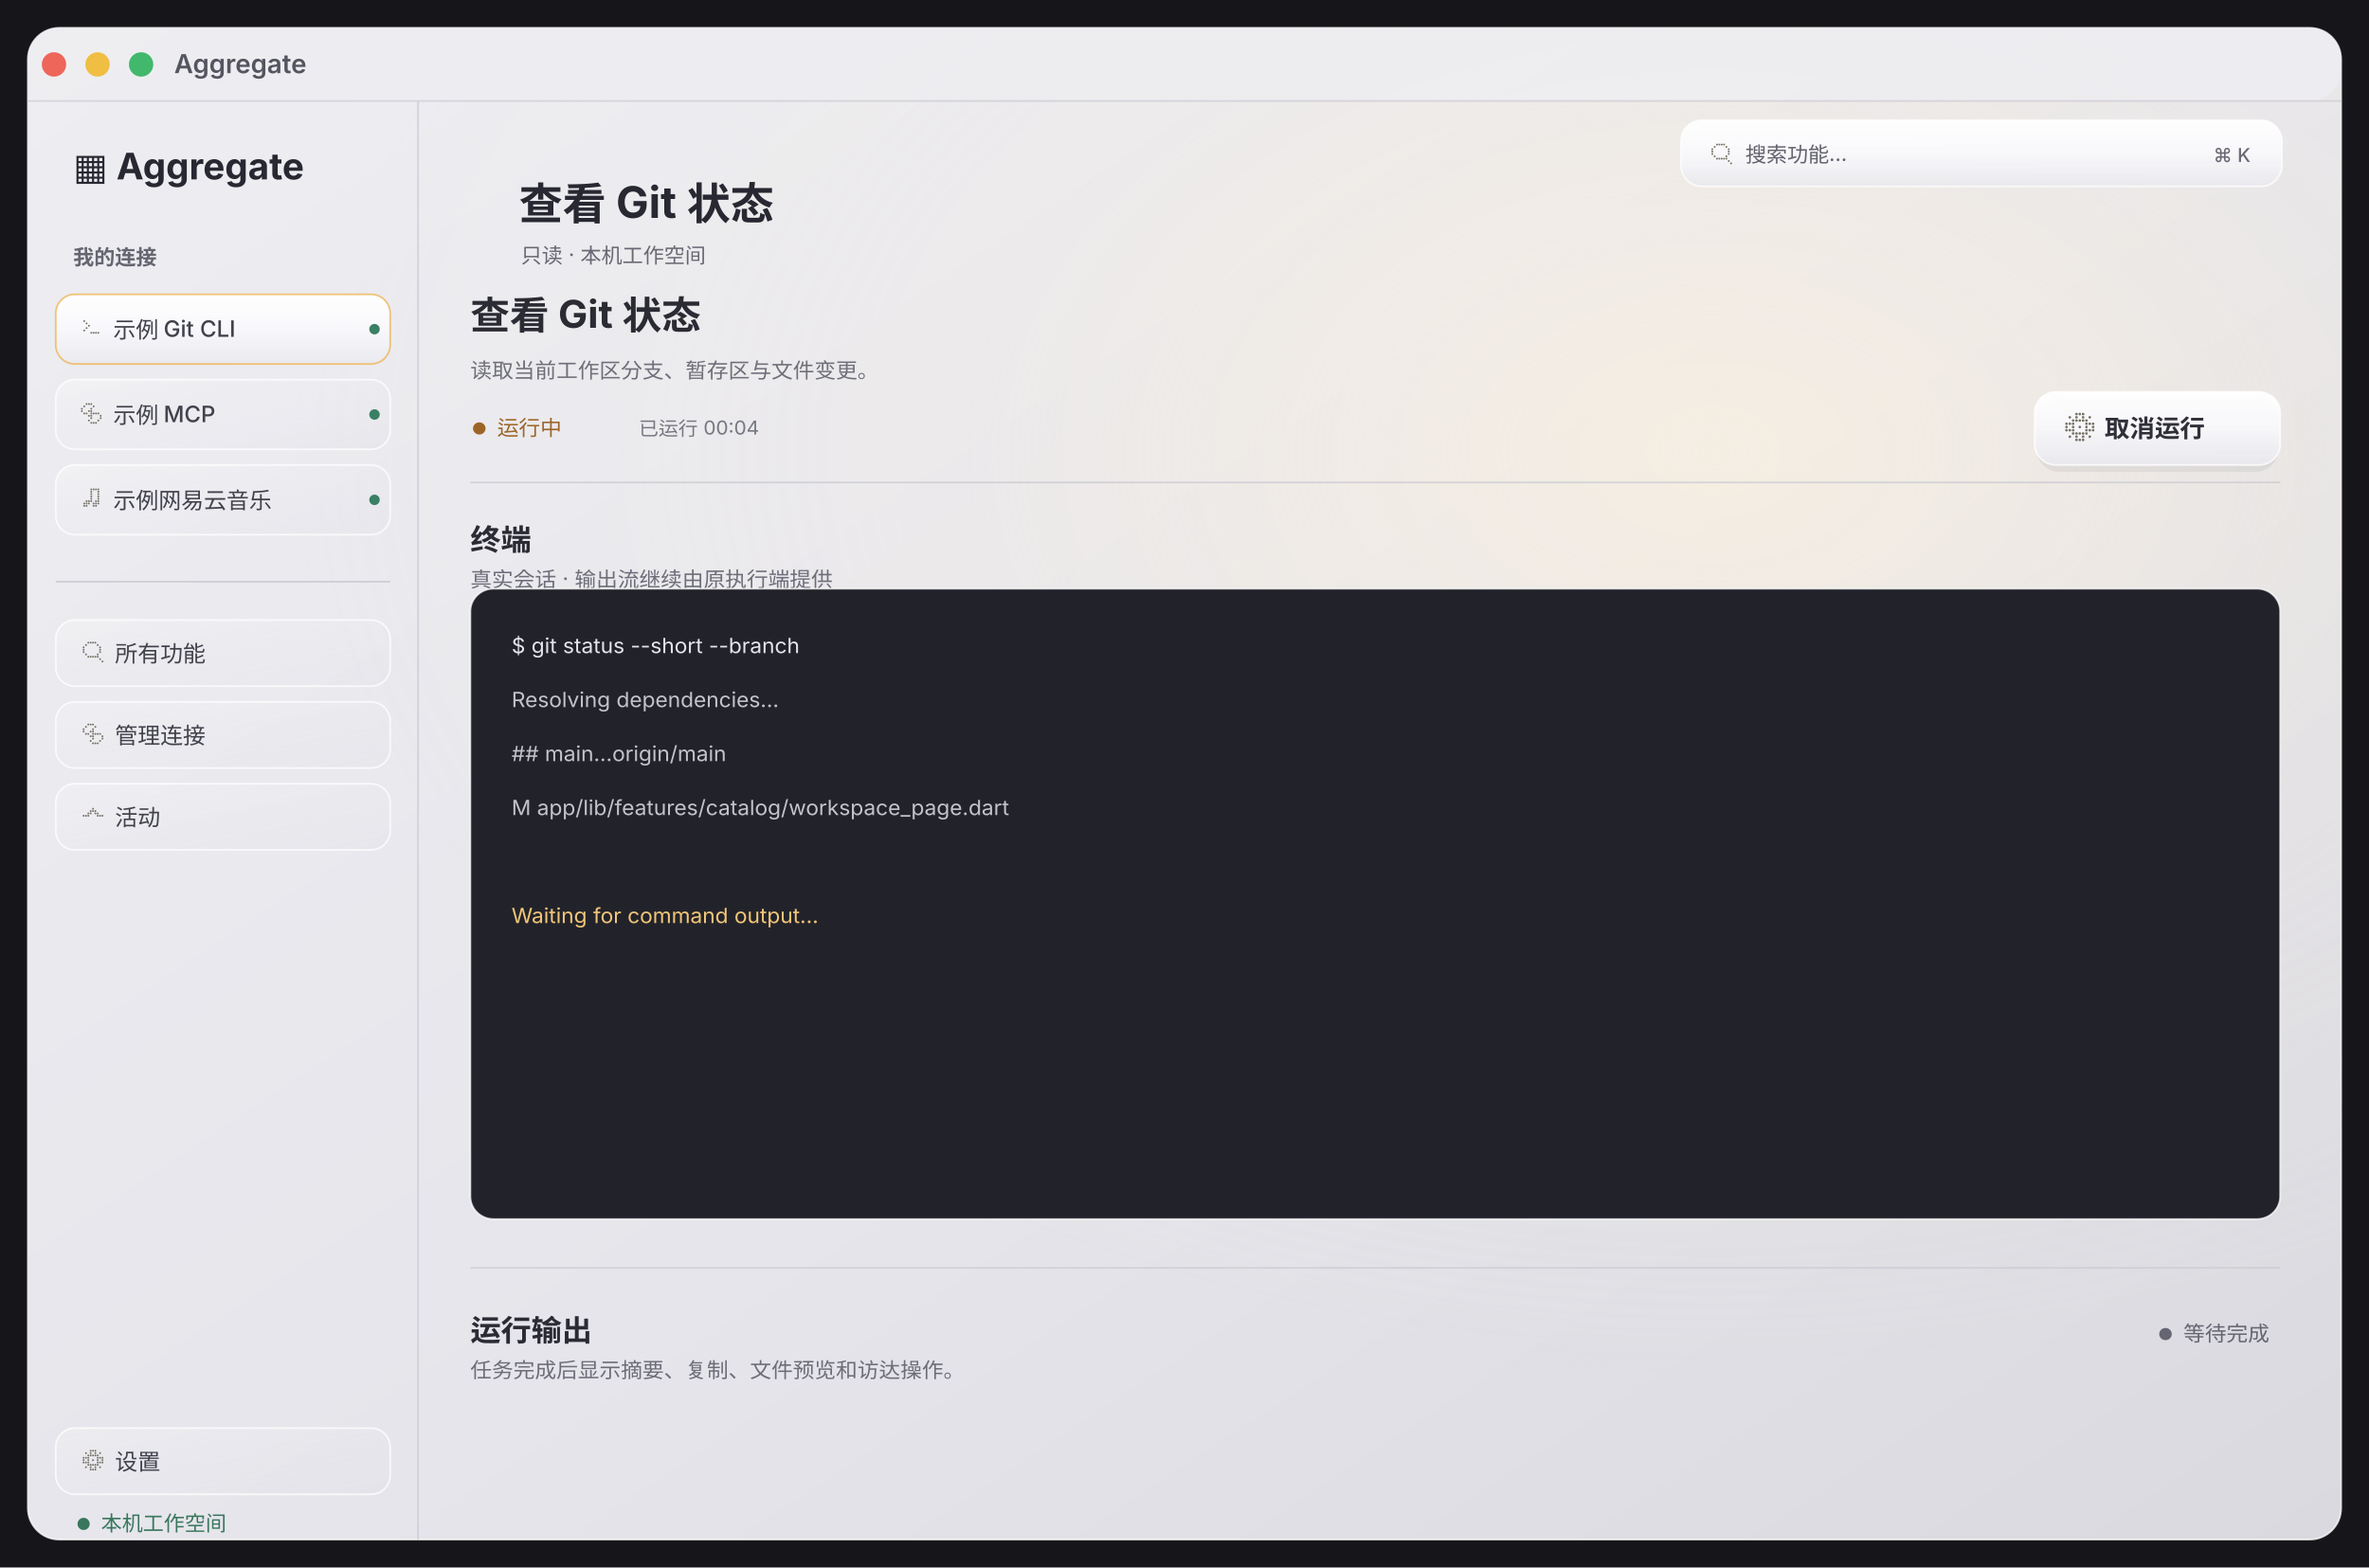
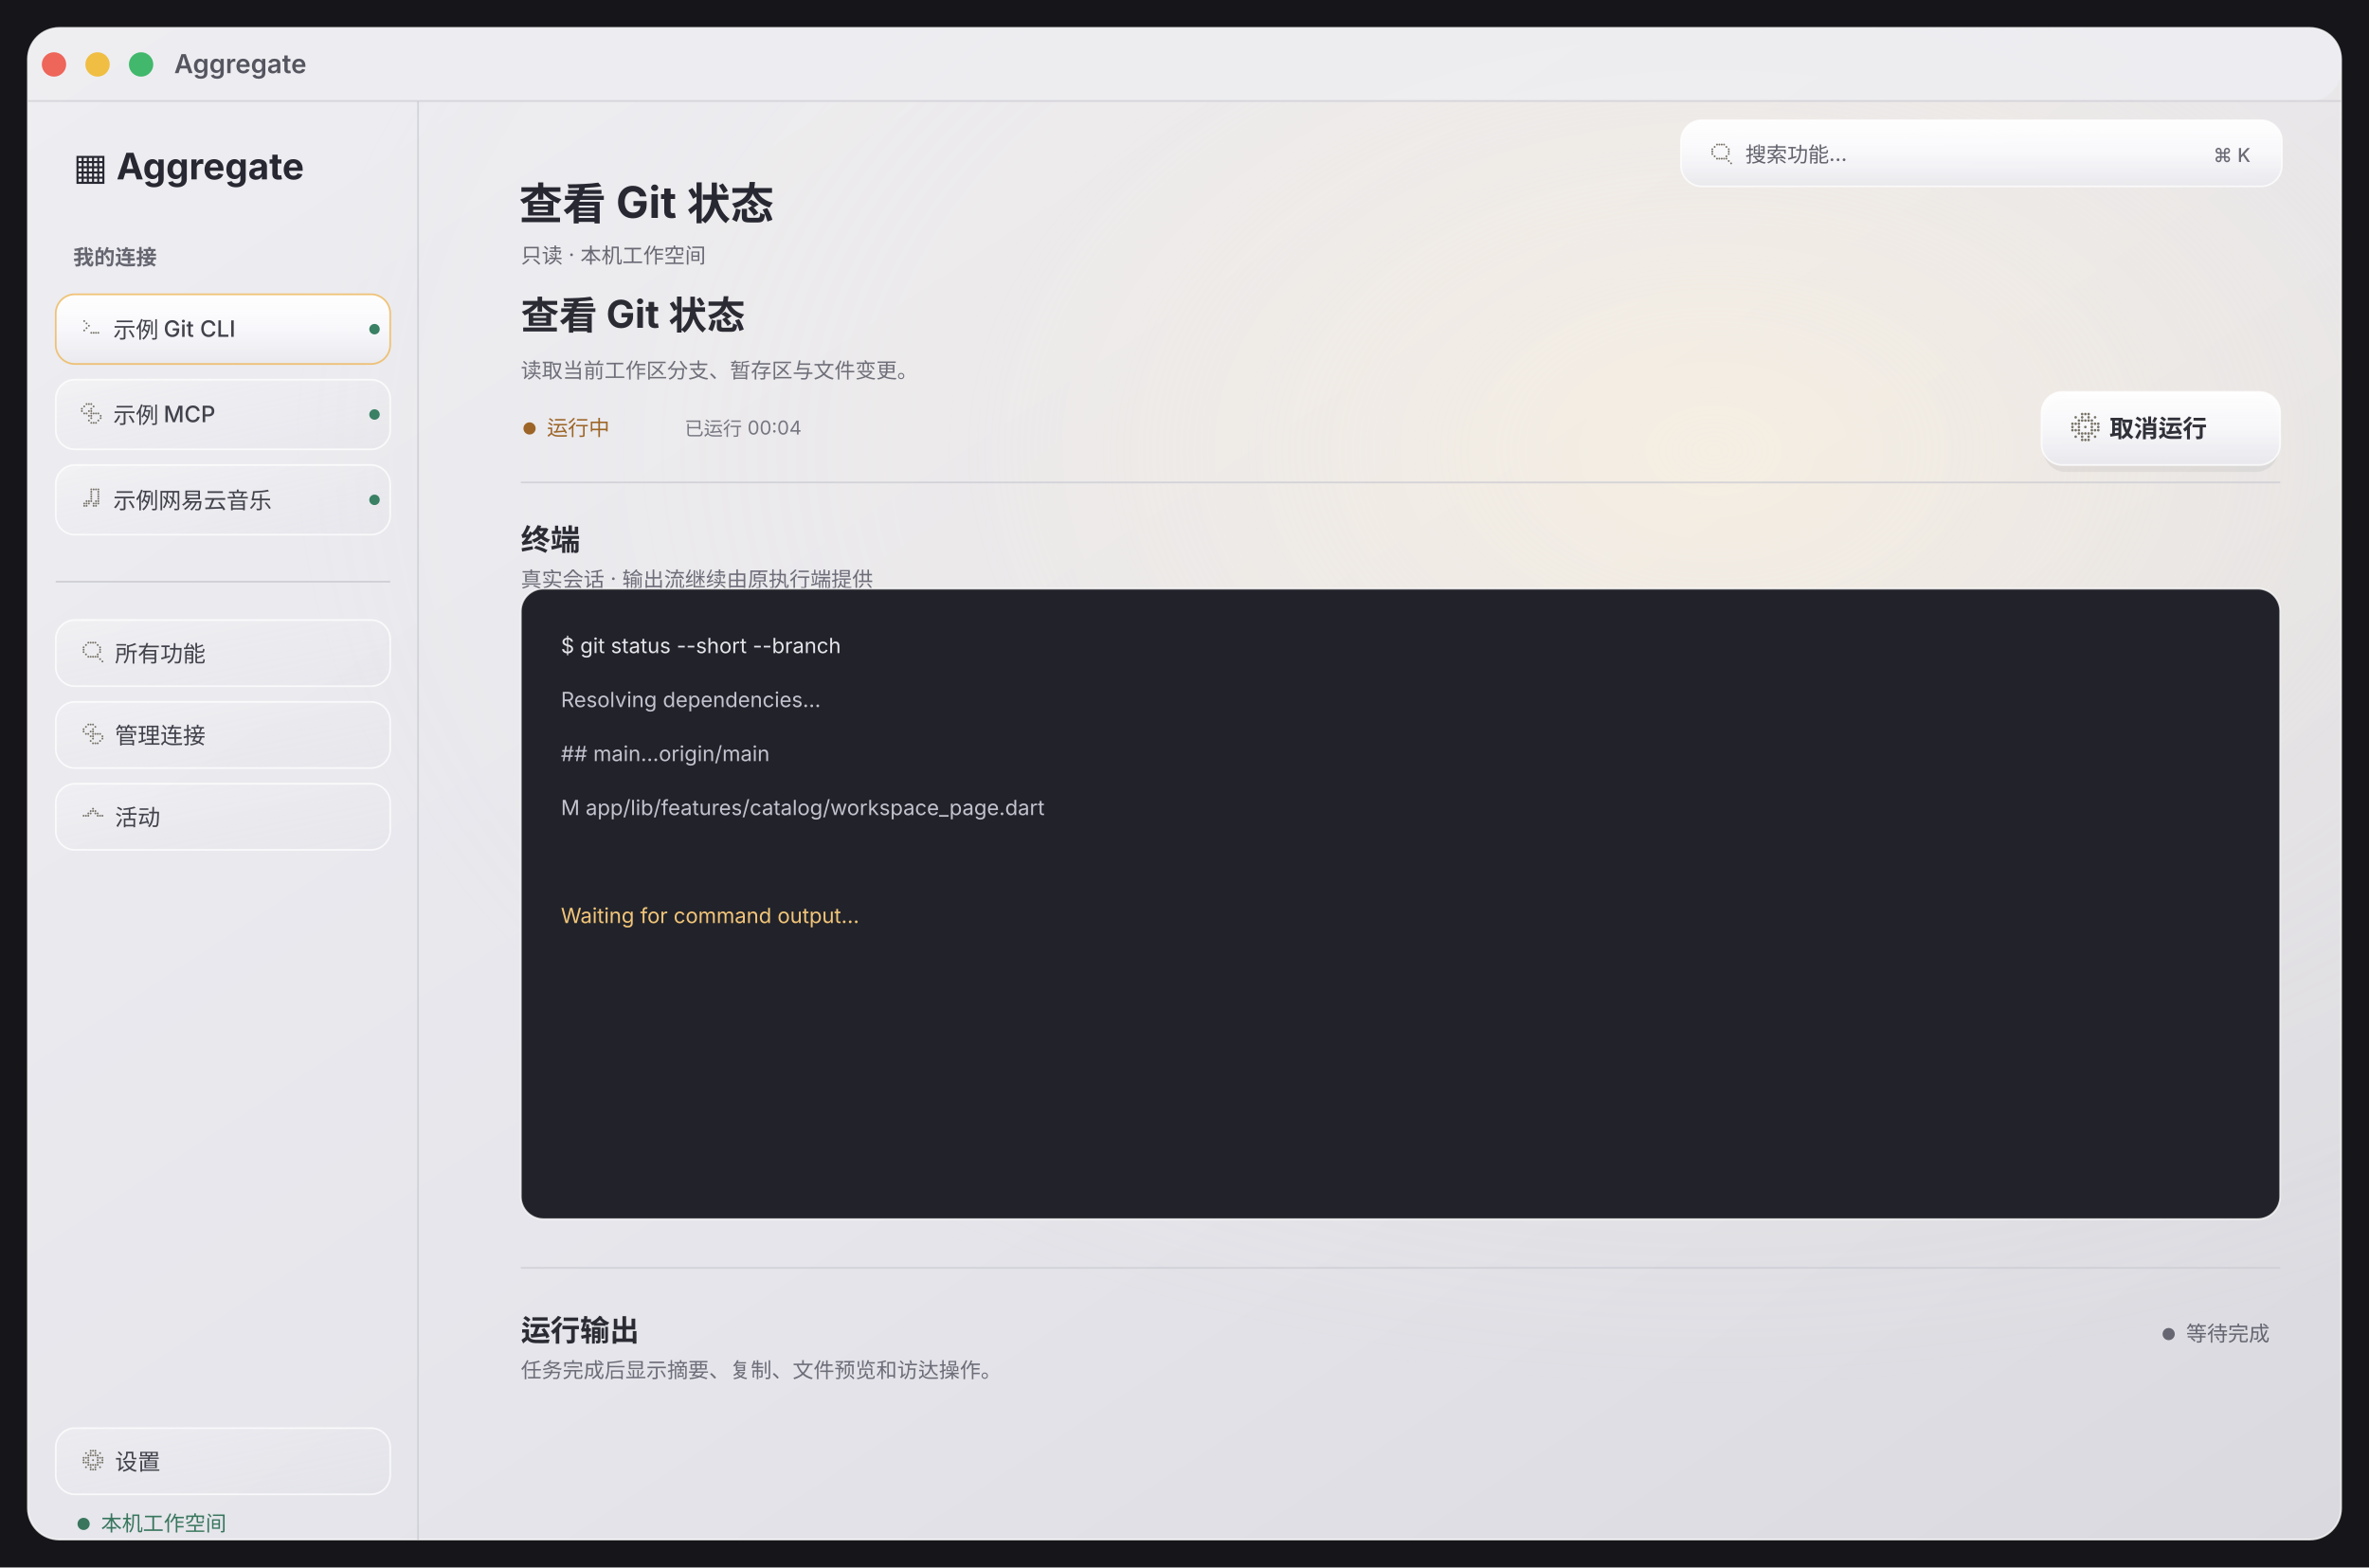
<svg xmlns="http://www.w3.org/2000/svg" width="1360" height="900" viewBox="0 0 1360 900">
  <defs>
    <linearGradient id="scene" x1="0" y1="0" x2="1" y2="1">
      <stop offset="0" stop-color="#eeeeF2" />
      <stop offset=".56" stop-color="#e5e5eb" />
      <stop offset="1" stop-color="#d9d9df" />
    </linearGradient>
    <radialGradient id="sceneWarm" cx=".73" cy=".28" r=".62">
      <stop offset="0" stop-color="#fff4dc" stop-opacity=".58" />
      <stop offset=".52" stop-color="#fff0d8" stop-opacity=".14" />
      <stop offset="1" stop-color="#fff0d8" stop-opacity="0" />
    </radialGradient>
    <linearGradient id="glass" x1="0" y1="0" x2="0" y2="1">
      <stop offset="0" stop-color="#ffffff" stop-opacity=".96" />
      <stop offset=".48" stop-color="#fafafd" stop-opacity=".90" />
      <stop offset="1" stop-color="#e9e9ee" stop-opacity=".94" />
    </linearGradient>
    <linearGradient id="quiet" x1="0" y1="0" x2="1" y2="1">
      <stop offset="0" stop-color="#ffffff" stop-opacity=".40" />
      <stop offset="1" stop-color="#dcdce4" stop-opacity=".28" />
    </linearGradient>
    <radialGradient id="warmGlow" cx=".83" cy=".12" r=".9">
      <stop offset="0" stop-color="#ffe8a5" stop-opacity=".95" />
      <stop offset=".47" stop-color="#ffbd50" stop-opacity=".45" />
      <stop offset="1" stop-color="#ffc65c" stop-opacity="0" />
    </radialGradient>
    <linearGradient id="inset" x1="0" y1="0" x2="0" y2="1">
      <stop offset="0" stop-color="#d1d1da" stop-opacity=".76" />
      <stop offset="1" stop-color="#e2e2e8" stop-opacity=".55" />
    </linearGradient>
    <linearGradient id="album" x1="0" y1="0" x2="1" y2="1">
      <stop offset="0" stop-color="#edc584" />
      <stop offset=".55" stop-color="#d48761" />
      <stop offset="1" stop-color="#806d87" />
    </linearGradient>
    <clipPath id="switchRefClip">
      <rect x="710" y="376" width="380" height="190" rx="14" />
    </clipPath>
  </defs>
  <rect width="1360" height="900" fill="#16161a" />
  <rect x="16" y="16" width="1328" height="868" rx="18" fill="url(#scene)" stroke="#ffffff" stroke-opacity=".75" />
  <rect x="16" y="16" width="1328" height="868" rx="18" fill="url(#sceneWarm)" />
  <rect x="16" y="16" width="1328" height="42" rx="18" fill="#ededf1" fill-opacity=".80" />
  <path d="M16 58H1344" stroke="#cdccd3" stroke-opacity=".72" />
  <circle cx="31" cy="37" r="7" fill="#ee655a" />
  <circle cx="56" cy="37" r="7" fill="#efbe42" />
  <circle cx="81" cy="37" r="7" fill="#41b86b" />
  <text x="100" y="42" text-anchor="start" font-family="-apple-system,BlinkMacSystemFont,PingFang SC,sans-serif" font-size="15" font-weight="620" fill="#555560">Aggregate</text>
  <path d="M240 58V884" stroke="#c9c9d2" stroke-opacity=".72" />
  <text x="42" y="103" text-anchor="start" font-family="-apple-system,BlinkMacSystemFont,PingFang SC,sans-serif" font-size="21" font-weight="680" fill="#282832">▦  Aggregate</text>
  <text x="42" y="152" text-anchor="start" font-family="-apple-system,BlinkMacSystemFont,PingFang SC,sans-serif" font-size="12" font-weight="580" fill="#666671">我的连接</text>
  <rect x="32" y="169" width="192" height="40" rx="11" fill="url(#glass)" fill-opacity="1" stroke="#efb24f" stroke-opacity=".75" stroke-width="1" />
  <circle cx="48.35" cy="184.35" r="0.54" fill="#6f695d" fill-opacity=".94" />
  <circle cx="49.70" cy="185.70" r="0.54" fill="#6f695d" fill-opacity=".94" />
  <circle cx="51.05" cy="187.05" r="0.54" fill="#6f695d" fill-opacity=".94" />
  <circle cx="49.70" cy="188.40" r="0.54" fill="#6f695d" fill-opacity=".94" />
  <circle cx="48.35" cy="189.75" r="0.54" fill="#6f695d" fill-opacity=".94" />
  <circle cx="52.40" cy="191.10" r="0.54" fill="#6f695d" fill-opacity=".94" />
  <circle cx="53.75" cy="191.10" r="0.54" fill="#6f695d" fill-opacity=".94" />
  <circle cx="55.10" cy="191.10" r="0.54" fill="#6f695d" fill-opacity=".94" />
  <circle cx="56.45" cy="191.10" r="0.54" fill="#6f695d" fill-opacity=".94" />
  <text x="65" y="194" text-anchor="start" font-family="-apple-system,BlinkMacSystemFont,PingFang SC,sans-serif" font-size="13" font-weight="520" fill="#42424c">示例 Git CLI</text>
  <circle cx="215" cy="189" r="3" fill="#3a8064" />
  <rect x="32" y="218" width="192" height="40" rx="11" fill="url(#quiet)" fill-opacity="0.75" stroke="#ffffff" stroke-opacity=".75" stroke-width="1" />
  <circle cx="49.70" cy="232.00" r="0.54" fill="#6f695d" fill-opacity=".94" />
  <circle cx="51.05" cy="232.00" r="0.54" fill="#6f695d" fill-opacity=".94" />
  <circle cx="52.40" cy="232.00" r="0.54" fill="#6f695d" fill-opacity=".94" />
  <circle cx="48.35" cy="233.35" r="0.54" fill="#6f695d" fill-opacity=".94" />
  <circle cx="53.75" cy="233.35" r="0.54" fill="#6f695d" fill-opacity=".94" />
  <circle cx="47.00" cy="234.70" r="0.54" fill="#6f695d" fill-opacity=".94" />
  <circle cx="52.40" cy="234.70" r="0.54" fill="#6f695d" fill-opacity=".94" />
  <circle cx="47.00" cy="236.05" r="0.54" fill="#6f695d" fill-opacity=".94" />
  <circle cx="51.05" cy="236.05" r="0.54" fill="#6f695d" fill-opacity=".94" />
  <circle cx="52.40" cy="236.05" r="0.54" fill="#6f695d" fill-opacity=".94" />
  <circle cx="48.35" cy="237.40" r="0.54" fill="#6f695d" fill-opacity=".94" />
  <circle cx="49.70" cy="237.40" r="0.54" fill="#6f695d" fill-opacity=".94" />
  <circle cx="52.40" cy="237.40" r="0.54" fill="#6f695d" fill-opacity=".94" />
  <circle cx="53.75" cy="237.40" r="0.54" fill="#6f695d" fill-opacity=".94" />
  <circle cx="55.10" cy="237.40" r="0.54" fill="#6f695d" fill-opacity=".94" />
  <circle cx="56.45" cy="237.40" r="0.54" fill="#6f695d" fill-opacity=".94" />
  <circle cx="51.05" cy="238.75" r="0.54" fill="#6f695d" fill-opacity=".94" />
  <circle cx="52.40" cy="238.75" r="0.54" fill="#6f695d" fill-opacity=".94" />
  <circle cx="57.80" cy="238.75" r="0.54" fill="#6f695d" fill-opacity=".94" />
  <circle cx="52.40" cy="240.10" r="0.54" fill="#6f695d" fill-opacity=".94" />
  <circle cx="57.80" cy="240.10" r="0.54" fill="#6f695d" fill-opacity=".94" />
  <circle cx="51.05" cy="241.45" r="0.54" fill="#6f695d" fill-opacity=".94" />
  <circle cx="56.45" cy="241.45" r="0.54" fill="#6f695d" fill-opacity=".94" />
  <circle cx="52.40" cy="242.80" r="0.54" fill="#6f695d" fill-opacity=".94" />
  <circle cx="53.75" cy="242.80" r="0.54" fill="#6f695d" fill-opacity=".94" />
  <circle cx="55.10" cy="242.80" r="0.54" fill="#6f695d" fill-opacity=".94" />
  <text x="65" y="243" text-anchor="start" font-family="-apple-system,BlinkMacSystemFont,PingFang SC,sans-serif" font-size="13" font-weight="520" fill="#42424c">示例 MCP</text>
  <circle cx="215" cy="238" r="3" fill="#3a8064" />
  <rect x="32" y="267" width="192" height="40" rx="11" fill="url(#quiet)" fill-opacity="0.75" stroke="#ffffff" stroke-opacity=".75" stroke-width="1" />
  <circle cx="52.40" cy="281.00" r="0.54" fill="#6f695d" fill-opacity=".94" />
  <circle cx="53.75" cy="281.00" r="0.54" fill="#6f695d" fill-opacity=".94" />
  <circle cx="55.10" cy="281.00" r="0.54" fill="#6f695d" fill-opacity=".94" />
  <circle cx="56.45" cy="281.00" r="0.54" fill="#6f695d" fill-opacity=".94" />
  <circle cx="52.40" cy="282.35" r="0.54" fill="#6f695d" fill-opacity=".94" />
  <circle cx="56.45" cy="282.35" r="0.54" fill="#6f695d" fill-opacity=".94" />
  <circle cx="52.40" cy="283.70" r="0.54" fill="#6f695d" fill-opacity=".94" />
  <circle cx="56.45" cy="283.70" r="0.54" fill="#6f695d" fill-opacity=".94" />
  <circle cx="52.40" cy="285.05" r="0.54" fill="#6f695d" fill-opacity=".94" />
  <circle cx="56.45" cy="285.05" r="0.54" fill="#6f695d" fill-opacity=".94" />
  <circle cx="52.40" cy="286.40" r="0.54" fill="#6f695d" fill-opacity=".94" />
  <circle cx="56.45" cy="286.40" r="0.54" fill="#6f695d" fill-opacity=".94" />
  <circle cx="49.70" cy="287.75" r="0.54" fill="#6f695d" fill-opacity=".94" />
  <circle cx="51.05" cy="287.75" r="0.54" fill="#6f695d" fill-opacity=".94" />
  <circle cx="52.40" cy="287.75" r="0.54" fill="#6f695d" fill-opacity=".94" />
  <circle cx="55.10" cy="287.75" r="0.54" fill="#6f695d" fill-opacity=".94" />
  <circle cx="56.45" cy="287.75" r="0.54" fill="#6f695d" fill-opacity=".94" />
  <circle cx="48.35" cy="289.10" r="0.54" fill="#6f695d" fill-opacity=".94" />
  <circle cx="49.70" cy="289.10" r="0.54" fill="#6f695d" fill-opacity=".94" />
  <circle cx="51.05" cy="289.10" r="0.54" fill="#6f695d" fill-opacity=".94" />
  <circle cx="53.75" cy="289.10" r="0.54" fill="#6f695d" fill-opacity=".94" />
  <circle cx="55.10" cy="289.10" r="0.54" fill="#6f695d" fill-opacity=".94" />
  <circle cx="56.45" cy="289.10" r="0.54" fill="#6f695d" fill-opacity=".94" />
  <circle cx="48.35" cy="290.45" r="0.54" fill="#6f695d" fill-opacity=".94" />
  <circle cx="49.70" cy="290.45" r="0.54" fill="#6f695d" fill-opacity=".94" />
  <circle cx="53.75" cy="290.45" r="0.54" fill="#6f695d" fill-opacity=".94" />
  <circle cx="55.10" cy="290.45" r="0.54" fill="#6f695d" fill-opacity=".94" />
  <text x="65" y="292" text-anchor="start" font-family="-apple-system,BlinkMacSystemFont,PingFang SC,sans-serif" font-size="13" font-weight="520" fill="#42424c">示例网易云音乐</text>
  <circle cx="215" cy="287" r="3" fill="#3a8064" />
  <path d="M32 334H224" stroke="#c6c6cf" stroke-opacity=".8" />
  <rect x="32" y="356" width="192" height="38" rx="11" fill="url(#quiet)" fill-opacity="0.6" stroke="#ffffff" stroke-opacity=".75" stroke-width="1" />
  <circle cx="50.70" cy="369.00" r="0.54" fill="#6f695d" fill-opacity=".94" />
  <circle cx="52.05" cy="369.00" r="0.54" fill="#6f695d" fill-opacity=".94" />
  <circle cx="53.40" cy="369.00" r="0.54" fill="#6f695d" fill-opacity=".94" />
  <circle cx="54.75" cy="369.00" r="0.54" fill="#6f695d" fill-opacity=".94" />
  <circle cx="49.35" cy="370.35" r="0.54" fill="#6f695d" fill-opacity=".94" />
  <circle cx="56.10" cy="370.35" r="0.54" fill="#6f695d" fill-opacity=".94" />
  <circle cx="48.00" cy="371.70" r="0.54" fill="#6f695d" fill-opacity=".94" />
  <circle cx="57.45" cy="371.70" r="0.54" fill="#6f695d" fill-opacity=".94" />
  <circle cx="48.00" cy="373.05" r="0.54" fill="#6f695d" fill-opacity=".94" />
  <circle cx="57.45" cy="373.05" r="0.54" fill="#6f695d" fill-opacity=".94" />
  <circle cx="48.00" cy="374.40" r="0.54" fill="#6f695d" fill-opacity=".94" />
  <circle cx="57.45" cy="374.40" r="0.54" fill="#6f695d" fill-opacity=".94" />
  <circle cx="49.35" cy="375.75" r="0.54" fill="#6f695d" fill-opacity=".94" />
  <circle cx="56.10" cy="375.75" r="0.54" fill="#6f695d" fill-opacity=".94" />
  <circle cx="50.70" cy="377.10" r="0.54" fill="#6f695d" fill-opacity=".94" />
  <circle cx="52.05" cy="377.10" r="0.54" fill="#6f695d" fill-opacity=".94" />
  <circle cx="53.40" cy="377.10" r="0.54" fill="#6f695d" fill-opacity=".94" />
  <circle cx="54.75" cy="377.10" r="0.54" fill="#6f695d" fill-opacity=".94" />
  <circle cx="56.10" cy="377.10" r="0.54" fill="#6f695d" fill-opacity=".94" />
  <circle cx="57.45" cy="378.45" r="0.54" fill="#6f695d" fill-opacity=".94" />
  <circle cx="58.80" cy="379.80" r="0.54" fill="#6f695d" fill-opacity=".94" />
  <text x="66" y="380" text-anchor="start" font-family="-apple-system,BlinkMacSystemFont,PingFang SC,sans-serif" font-size="13" font-weight="450" fill="#42424c">所有功能</text>
  <rect x="32" y="403" width="192" height="38" rx="11" fill="url(#quiet)" fill-opacity="0.6" stroke="#ffffff" stroke-opacity=".75" stroke-width="1" />
  <circle cx="50.70" cy="416.00" r="0.54" fill="#6f695d" fill-opacity=".94" />
  <circle cx="52.05" cy="416.00" r="0.54" fill="#6f695d" fill-opacity=".94" />
  <circle cx="53.40" cy="416.00" r="0.54" fill="#6f695d" fill-opacity=".94" />
  <circle cx="49.35" cy="417.35" r="0.54" fill="#6f695d" fill-opacity=".94" />
  <circle cx="54.75" cy="417.35" r="0.54" fill="#6f695d" fill-opacity=".94" />
  <circle cx="48.00" cy="418.70" r="0.54" fill="#6f695d" fill-opacity=".94" />
  <circle cx="53.40" cy="418.70" r="0.54" fill="#6f695d" fill-opacity=".94" />
  <circle cx="48.00" cy="420.05" r="0.54" fill="#6f695d" fill-opacity=".94" />
  <circle cx="52.05" cy="420.05" r="0.54" fill="#6f695d" fill-opacity=".94" />
  <circle cx="53.40" cy="420.05" r="0.54" fill="#6f695d" fill-opacity=".94" />
  <circle cx="49.35" cy="421.40" r="0.54" fill="#6f695d" fill-opacity=".94" />
  <circle cx="50.70" cy="421.40" r="0.54" fill="#6f695d" fill-opacity=".94" />
  <circle cx="53.40" cy="421.40" r="0.54" fill="#6f695d" fill-opacity=".94" />
  <circle cx="54.75" cy="421.40" r="0.54" fill="#6f695d" fill-opacity=".94" />
  <circle cx="56.10" cy="421.40" r="0.54" fill="#6f695d" fill-opacity=".94" />
  <circle cx="57.45" cy="421.40" r="0.54" fill="#6f695d" fill-opacity=".94" />
  <circle cx="52.05" cy="422.75" r="0.54" fill="#6f695d" fill-opacity=".94" />
  <circle cx="53.40" cy="422.75" r="0.54" fill="#6f695d" fill-opacity=".94" />
  <circle cx="58.80" cy="422.75" r="0.54" fill="#6f695d" fill-opacity=".94" />
  <circle cx="53.40" cy="424.10" r="0.54" fill="#6f695d" fill-opacity=".94" />
  <circle cx="58.80" cy="424.10" r="0.54" fill="#6f695d" fill-opacity=".94" />
  <circle cx="52.05" cy="425.45" r="0.54" fill="#6f695d" fill-opacity=".94" />
  <circle cx="57.45" cy="425.45" r="0.54" fill="#6f695d" fill-opacity=".94" />
  <circle cx="53.40" cy="426.80" r="0.54" fill="#6f695d" fill-opacity=".94" />
  <circle cx="54.75" cy="426.80" r="0.54" fill="#6f695d" fill-opacity=".94" />
  <circle cx="56.10" cy="426.80" r="0.54" fill="#6f695d" fill-opacity=".94" />
  <text x="66" y="427" text-anchor="start" font-family="-apple-system,BlinkMacSystemFont,PingFang SC,sans-serif" font-size="13" font-weight="450" fill="#42424c">管理连接</text>
  <rect x="32" y="450" width="192" height="38" rx="11" fill="url(#quiet)" fill-opacity="0.6" stroke="#ffffff" stroke-opacity=".75" stroke-width="1" />
  <circle cx="53.40" cy="464.35" r="0.54" fill="#6f695d" fill-opacity=".94" />
  <circle cx="52.05" cy="465.70" r="0.54" fill="#6f695d" fill-opacity=".94" />
  <circle cx="53.40" cy="465.70" r="0.54" fill="#6f695d" fill-opacity=".94" />
  <circle cx="54.75" cy="465.70" r="0.54" fill="#6f695d" fill-opacity=".94" />
  <circle cx="50.70" cy="467.05" r="0.54" fill="#6f695d" fill-opacity=".94" />
  <circle cx="52.05" cy="467.05" r="0.54" fill="#6f695d" fill-opacity=".94" />
  <circle cx="54.75" cy="467.05" r="0.54" fill="#6f695d" fill-opacity=".94" />
  <circle cx="56.10" cy="467.05" r="0.54" fill="#6f695d" fill-opacity=".94" />
  <circle cx="48.00" cy="468.40" r="0.54" fill="#6f695d" fill-opacity=".94" />
  <circle cx="49.35" cy="468.40" r="0.54" fill="#6f695d" fill-opacity=".94" />
  <circle cx="50.70" cy="468.40" r="0.54" fill="#6f695d" fill-opacity=".94" />
  <circle cx="56.10" cy="468.40" r="0.54" fill="#6f695d" fill-opacity=".94" />
  <circle cx="57.45" cy="468.40" r="0.54" fill="#6f695d" fill-opacity=".94" />
  <circle cx="58.80" cy="468.40" r="0.54" fill="#6f695d" fill-opacity=".94" />
  <text x="66" y="474" text-anchor="start" font-family="-apple-system,BlinkMacSystemFont,PingFang SC,sans-serif" font-size="13" font-weight="450" fill="#42424c">活动</text>
  <rect x="32" y="820" width="192" height="38" rx="11" fill="url(#quiet)" fill-opacity="0.6" stroke="#ffffff" stroke-opacity=".75" stroke-width="1" />
  <circle cx="52.05" cy="833.00" r="0.54" fill="#6f695d" fill-opacity=".94" />
  <circle cx="53.40" cy="833.00" r="0.54" fill="#6f695d" fill-opacity=".94" />
  <circle cx="54.75" cy="833.00" r="0.54" fill="#6f695d" fill-opacity=".94" />
  <circle cx="49.35" cy="834.35" r="0.54" fill="#6f695d" fill-opacity=".94" />
  <circle cx="52.05" cy="834.35" r="0.54" fill="#6f695d" fill-opacity=".94" />
  <circle cx="54.75" cy="834.35" r="0.54" fill="#6f695d" fill-opacity=".94" />
  <circle cx="57.45" cy="834.35" r="0.54" fill="#6f695d" fill-opacity=".94" />
  <circle cx="50.70" cy="835.70" r="0.54" fill="#6f695d" fill-opacity=".94" />
  <circle cx="52.05" cy="835.70" r="0.54" fill="#6f695d" fill-opacity=".94" />
  <circle cx="53.40" cy="835.70" r="0.54" fill="#6f695d" fill-opacity=".94" />
  <circle cx="54.75" cy="835.70" r="0.54" fill="#6f695d" fill-opacity=".94" />
  <circle cx="56.10" cy="835.70" r="0.54" fill="#6f695d" fill-opacity=".94" />
  <circle cx="48.00" cy="837.05" r="0.54" fill="#6f695d" fill-opacity=".94" />
  <circle cx="49.35" cy="837.05" r="0.54" fill="#6f695d" fill-opacity=".94" />
  <circle cx="50.70" cy="837.05" r="0.54" fill="#6f695d" fill-opacity=".94" />
  <circle cx="56.10" cy="837.05" r="0.54" fill="#6f695d" fill-opacity=".94" />
  <circle cx="57.45" cy="837.05" r="0.54" fill="#6f695d" fill-opacity=".94" />
  <circle cx="58.80" cy="837.05" r="0.54" fill="#6f695d" fill-opacity=".94" />
  <circle cx="48.00" cy="838.40" r="0.54" fill="#6f695d" fill-opacity=".94" />
  <circle cx="50.70" cy="838.40" r="0.54" fill="#6f695d" fill-opacity=".94" />
  <circle cx="53.40" cy="838.40" r="0.54" fill="#6f695d" fill-opacity=".94" />
  <circle cx="56.10" cy="838.40" r="0.54" fill="#6f695d" fill-opacity=".94" />
  <circle cx="58.80" cy="838.40" r="0.54" fill="#6f695d" fill-opacity=".94" />
  <circle cx="48.00" cy="839.75" r="0.54" fill="#6f695d" fill-opacity=".94" />
  <circle cx="49.35" cy="839.75" r="0.54" fill="#6f695d" fill-opacity=".94" />
  <circle cx="50.70" cy="839.75" r="0.54" fill="#6f695d" fill-opacity=".94" />
  <circle cx="56.10" cy="839.75" r="0.54" fill="#6f695d" fill-opacity=".94" />
  <circle cx="57.45" cy="839.75" r="0.54" fill="#6f695d" fill-opacity=".94" />
  <circle cx="58.80" cy="839.75" r="0.54" fill="#6f695d" fill-opacity=".94" />
  <circle cx="50.70" cy="841.10" r="0.54" fill="#6f695d" fill-opacity=".94" />
  <circle cx="52.05" cy="841.10" r="0.54" fill="#6f695d" fill-opacity=".94" />
  <circle cx="53.40" cy="841.10" r="0.54" fill="#6f695d" fill-opacity=".94" />
  <circle cx="54.75" cy="841.10" r="0.54" fill="#6f695d" fill-opacity=".94" />
  <circle cx="56.10" cy="841.10" r="0.54" fill="#6f695d" fill-opacity=".94" />
  <circle cx="49.35" cy="842.45" r="0.54" fill="#6f695d" fill-opacity=".94" />
  <circle cx="52.05" cy="842.45" r="0.54" fill="#6f695d" fill-opacity=".94" />
  <circle cx="54.75" cy="842.45" r="0.54" fill="#6f695d" fill-opacity=".94" />
  <circle cx="57.45" cy="842.45" r="0.54" fill="#6f695d" fill-opacity=".94" />
  <circle cx="52.05" cy="843.80" r="0.54" fill="#6f695d" fill-opacity=".94" />
  <circle cx="53.40" cy="843.80" r="0.54" fill="#6f695d" fill-opacity=".94" />
  <circle cx="54.75" cy="843.80" r="0.54" fill="#6f695d" fill-opacity=".94" />
  <text x="66" y="844" text-anchor="start" font-family="-apple-system,BlinkMacSystemFont,PingFang SC,sans-serif" font-size="13" font-weight="450" fill="#42424c">设置</text>
  <circle cx="48" cy="875" r="3.5" fill="#39765d" />
  <text x="58" y="879" text-anchor="start" font-family="-apple-system,BlinkMacSystemFont,PingFang SC,sans-serif" font-size="12" font-weight="540" fill="#39765d">本机工作空间</text>
  <rect x="965" y="69" width="345" height="38" rx="12" fill="url(#glass)" fill-opacity="1" stroke="#ffffff" stroke-opacity=".75" stroke-width="1" />
  <circle cx="985.70" cy="83.00" r="0.54" fill="#6f695d" fill-opacity=".94" />
  <circle cx="987.05" cy="83.00" r="0.54" fill="#6f695d" fill-opacity=".94" />
  <circle cx="988.40" cy="83.00" r="0.54" fill="#6f695d" fill-opacity=".94" />
  <circle cx="989.75" cy="83.00" r="0.54" fill="#6f695d" fill-opacity=".94" />
  <circle cx="984.35" cy="84.35" r="0.54" fill="#6f695d" fill-opacity=".94" />
  <circle cx="991.10" cy="84.35" r="0.54" fill="#6f695d" fill-opacity=".94" />
  <circle cx="983.00" cy="85.70" r="0.54" fill="#6f695d" fill-opacity=".94" />
  <circle cx="992.45" cy="85.70" r="0.54" fill="#6f695d" fill-opacity=".94" />
  <circle cx="983.00" cy="87.05" r="0.54" fill="#6f695d" fill-opacity=".94" />
  <circle cx="992.45" cy="87.05" r="0.54" fill="#6f695d" fill-opacity=".94" />
  <circle cx="983.00" cy="88.40" r="0.54" fill="#6f695d" fill-opacity=".94" />
  <circle cx="992.45" cy="88.40" r="0.54" fill="#6f695d" fill-opacity=".94" />
  <circle cx="984.35" cy="89.75" r="0.54" fill="#6f695d" fill-opacity=".94" />
  <circle cx="991.10" cy="89.75" r="0.54" fill="#6f695d" fill-opacity=".94" />
  <circle cx="985.70" cy="91.10" r="0.54" fill="#6f695d" fill-opacity=".94" />
  <circle cx="987.05" cy="91.10" r="0.54" fill="#6f695d" fill-opacity=".94" />
  <circle cx="988.40" cy="91.10" r="0.54" fill="#6f695d" fill-opacity=".94" />
  <circle cx="989.75" cy="91.10" r="0.54" fill="#6f695d" fill-opacity=".94" />
  <circle cx="991.10" cy="91.10" r="0.54" fill="#6f695d" fill-opacity=".94" />
  <circle cx="992.45" cy="92.45" r="0.54" fill="#6f695d" fill-opacity=".94" />
  <circle cx="993.80" cy="93.80" r="0.54" fill="#6f695d" fill-opacity=".94" />
  <text x="1002" y="93" text-anchor="start" font-family="-apple-system,BlinkMacSystemFont,PingFang SC,sans-serif" font-size="12" font-weight="420" fill="#62626d">搜索功能…</text>
  <text x="1292" y="93" text-anchor="end" font-family="-apple-system,BlinkMacSystemFont,PingFang SC,sans-serif" font-size="11" font-weight="500" fill="#6a6a75">⌘ K</text>
  <text x="298" y="126" text-anchor="start" font-family="-apple-system,BlinkMacSystemFont,PingFang SC,sans-serif" font-size="25" font-weight="680" fill="#282832">查看 Git 状态</text>
  <text x="299" y="151" text-anchor="start" font-family="-apple-system,BlinkMacSystemFont,PingFang SC,sans-serif" font-size="12" font-weight="420" fill="#686873">只读 · 本机工作空间</text>
-   <g transform="matrix(1.028713 0 0 1 -37.574 0)">
-     <text x="299" y="189" text-anchor="start" font-family="-apple-system,BlinkMacSystemFont,PingFang SC,sans-serif" font-size="22" font-weight="650" fill="#2b2b34">查看 Git 状态</text>
-     <text x="299" y="217" text-anchor="start" font-family="-apple-system,BlinkMacSystemFont,PingFang SC,sans-serif" font-size="12" font-weight="420" fill="#6f6f7a">读取当前工作区分支、暂存区与文件变更。</text>
-     <circle cx="304" cy="246" r="3.5" fill="#9c6527" />
-     <text x="314" y="250" text-anchor="start" font-family="-apple-system,BlinkMacSystemFont,PingFang SC,sans-serif" font-size="12" font-weight="540" fill="#9c6527">运行中</text>
-     <text x="393" y="250" text-anchor="start" font-family="-apple-system,BlinkMacSystemFont,PingFang SC,sans-serif" font-size="11" font-weight="420" fill="#777782">已运行 00:04</text>
-     <rect x="1173" y="229" width="135" height="42" rx="13" fill="#706d78" fill-opacity=".11" />
-     <rect x="1172" y="225" width="137" height="42" rx="12" fill="url(#glass)" fill-opacity="1" stroke="#ffffff" stroke-opacity=".75" stroke-width="1" />
-     <path d="M1186 226H1295" stroke="#ffffff" stroke-opacity=".95" stroke-width="1.4" />
-     <circle cx="1195.32" cy="237.75" r="0.74" fill="#6f695d" fill-opacity=".94" />
-     <circle cx="1197.17" cy="237.75" r="0.74" fill="#6f695d" fill-opacity=".94" />
-     <circle cx="1199.03" cy="237.75" r="0.74" fill="#6f695d" fill-opacity=".94" />
-     <circle cx="1191.61" cy="239.61" r="0.74" fill="#6f695d" fill-opacity=".94" />
-     <circle cx="1195.32" cy="239.61" r="0.74" fill="#6f695d" fill-opacity=".94" />
-     <circle cx="1199.03" cy="239.61" r="0.74" fill="#6f695d" fill-opacity=".94" />
-     <circle cx="1202.74" cy="239.61" r="0.74" fill="#6f695d" fill-opacity=".94" />
-     <circle cx="1193.46" cy="241.46" r="0.74" fill="#6f695d" fill-opacity=".94" />
-     <circle cx="1195.32" cy="241.46" r="0.74" fill="#6f695d" fill-opacity=".94" />
-     <circle cx="1197.17" cy="241.46" r="0.74" fill="#6f695d" fill-opacity=".94" />
-     <circle cx="1199.03" cy="241.46" r="0.74" fill="#6f695d" fill-opacity=".94" />
-     <circle cx="1200.89" cy="241.46" r="0.74" fill="#6f695d" fill-opacity=".94" />
-     <circle cx="1189.75" cy="243.32" r="0.74" fill="#6f695d" fill-opacity=".94" />
-     <circle cx="1191.61" cy="243.32" r="0.74" fill="#6f695d" fill-opacity=".94" />
-     <circle cx="1193.46" cy="243.32" r="0.74" fill="#6f695d" fill-opacity=".94" />
-     <circle cx="1200.89" cy="243.32" r="0.74" fill="#6f695d" fill-opacity=".94" />
-     <circle cx="1202.74" cy="243.32" r="0.74" fill="#6f695d" fill-opacity=".94" />
-     <circle cx="1204.60" cy="243.32" r="0.74" fill="#6f695d" fill-opacity=".94" />
-     <circle cx="1189.75" cy="245.18" r="0.74" fill="#6f695d" fill-opacity=".94" />
-     <circle cx="1193.46" cy="245.18" r="0.74" fill="#6f695d" fill-opacity=".94" />
-     <circle cx="1197.17" cy="245.18" r="0.74" fill="#6f695d" fill-opacity=".94" />
-     <circle cx="1200.89" cy="245.18" r="0.74" fill="#6f695d" fill-opacity=".94" />
-     <circle cx="1204.60" cy="245.18" r="0.74" fill="#6f695d" fill-opacity=".94" />
-     <circle cx="1189.75" cy="247.03" r="0.74" fill="#6f695d" fill-opacity=".94" />
-     <circle cx="1191.61" cy="247.03" r="0.74" fill="#6f695d" fill-opacity=".94" />
-     <circle cx="1193.46" cy="247.03" r="0.74" fill="#6f695d" fill-opacity=".94" />
-     <circle cx="1200.89" cy="247.03" r="0.74" fill="#6f695d" fill-opacity=".94" />
-     <circle cx="1202.74" cy="247.03" r="0.74" fill="#6f695d" fill-opacity=".94" />
-     <circle cx="1204.60" cy="247.03" r="0.74" fill="#6f695d" fill-opacity=".94" />
-     <circle cx="1193.46" cy="248.89" r="0.74" fill="#6f695d" fill-opacity=".94" />
-     <circle cx="1195.32" cy="248.89" r="0.74" fill="#6f695d" fill-opacity=".94" />
-     <circle cx="1197.17" cy="248.89" r="0.74" fill="#6f695d" fill-opacity=".94" />
-     <circle cx="1199.03" cy="248.89" r="0.74" fill="#6f695d" fill-opacity=".94" />
-     <circle cx="1200.89" cy="248.89" r="0.74" fill="#6f695d" fill-opacity=".94" />
-     <circle cx="1191.61" cy="250.74" r="0.74" fill="#6f695d" fill-opacity=".94" />
-     <circle cx="1195.32" cy="250.74" r="0.74" fill="#6f695d" fill-opacity=".94" />
-     <circle cx="1199.03" cy="250.74" r="0.74" fill="#6f695d" fill-opacity=".94" />
-     <circle cx="1202.74" cy="250.74" r="0.74" fill="#6f695d" fill-opacity=".94" />
-     <circle cx="1195.32" cy="252.60" r="0.74" fill="#6f695d" fill-opacity=".94" />
-     <circle cx="1197.17" cy="252.60" r="0.74" fill="#6f695d" fill-opacity=".94" />
-     <circle cx="1199.03" cy="252.60" r="0.74" fill="#6f695d" fill-opacity=".94" />
-     <text x="1211" y="251.0" text-anchor="start" font-family="-apple-system,BlinkMacSystemFont,PingFang SC,sans-serif" font-size="14" font-weight="580" fill="#303039">取消运行</text>
-     <path d="M299 277H1309" fill="none" stroke="#c9c9d2" stroke-opacity=".7" stroke-width="1" />
-     <text x="299" y="316" text-anchor="start" font-family="-apple-system,BlinkMacSystemFont,PingFang SC,sans-serif" font-size="17" font-weight="640" fill="#2b2b34">终端</text>
-     <text x="299" y="337" text-anchor="start" font-family="-apple-system,BlinkMacSystemFont,PingFang SC,sans-serif" font-size="12" font-weight="400" fill="#6d6d79">真实会话 · 输出流继续由原执行端提供</text>
-     <rect x="299" y="338" width="1010" height="362" rx="13" fill="#22232a" fill-opacity="1" stroke="#ffffff" stroke-opacity=".75" stroke-width="1" />
-     <text x="322" y="375" text-anchor="start" font-family="-apple-system,BlinkMacSystemFont,PingFang SC,sans-serif" font-size="12" font-weight="420" fill="#e4e4ea">$ git status --short --branch</text>
-     <text x="322" y="406" text-anchor="start" font-family="-apple-system,BlinkMacSystemFont,PingFang SC,sans-serif" font-size="12" font-weight="420" fill="#c3c3cf">Resolving dependencies...</text>
-     <text x="322" y="437" text-anchor="start" font-family="-apple-system,BlinkMacSystemFont,PingFang SC,sans-serif" font-size="12" font-weight="420" fill="#c3c3cf">## main...origin/main</text>
-     <text x="322" y="468" text-anchor="start" font-family="-apple-system,BlinkMacSystemFont,PingFang SC,sans-serif" font-size="12" font-weight="420" fill="#c3c3cf"> M app/lib/features/catalog/workspace_page.dart</text>
-     <text x="322" y="499" text-anchor="start" font-family="-apple-system,BlinkMacSystemFont,PingFang SC,sans-serif" font-size="12" font-weight="420" fill="#c3c3cf" />
-     <text x="322" y="530" text-anchor="start" font-family="-apple-system,BlinkMacSystemFont,PingFang SC,sans-serif" font-size="12" font-weight="420" fill="#f2c579">Waiting for command output…</text>
-     <path d="M299 728H1309" fill="none" stroke="#c9c9d2" stroke-opacity=".7" stroke-width="1" />
-     <text x="299" y="770" text-anchor="start" font-family="-apple-system,BlinkMacSystemFont,PingFang SC,sans-serif" font-size="17" font-weight="640" fill="#2b2b34">运行输出</text>
-     <text x="299" y="791" text-anchor="start" font-family="-apple-system,BlinkMacSystemFont,PingFang SC,sans-serif" font-size="12" font-weight="400" fill="#6d6d79">任务完成后显示摘要、复制、文件预览和访达操作。</text>
-     <circle cx="1245" cy="766" r="3.5" fill="#666672" />
-     <text x="1255" y="770" text-anchor="start" font-family="-apple-system,BlinkMacSystemFont,PingFang SC,sans-serif" font-size="12" font-weight="540" fill="#666672">等待完成</text>
-   </g>
+   <text x="299" y="189" text-anchor="start" font-family="-apple-system,BlinkMacSystemFont,PingFang SC,sans-serif" font-size="22" font-weight="650" fill="#2b2b34">查看 Git 状态</text>
+   <text x="299" y="217" text-anchor="start" font-family="-apple-system,BlinkMacSystemFont,PingFang SC,sans-serif" font-size="12" font-weight="420" fill="#6f6f7a">读取当前工作区分支、暂存区与文件变更。</text>
+   <circle cx="304" cy="246" r="3.5" fill="#9c6527" />
+   <text x="314" y="250" text-anchor="start" font-family="-apple-system,BlinkMacSystemFont,PingFang SC,sans-serif" font-size="12" font-weight="540" fill="#9c6527">运行中</text>
+   <text x="393" y="250" text-anchor="start" font-family="-apple-system,BlinkMacSystemFont,PingFang SC,sans-serif" font-size="11" font-weight="420" fill="#777782">已运行 00:04</text>
+   <rect x="1173" y="229" width="135" height="42" rx="13" fill="#706d78" fill-opacity=".11" />
+   <rect x="1172" y="225" width="137" height="42" rx="12" fill="url(#glass)" fill-opacity="1" stroke="#ffffff" stroke-opacity=".75" stroke-width="1" />
+   <path d="M1186 226H1295" stroke="#ffffff" stroke-opacity=".95" stroke-width="1.4" />
+   <circle cx="1195.32" cy="237.75" r="0.74" fill="#6f695d" fill-opacity=".94" />
+   <circle cx="1197.17" cy="237.75" r="0.74" fill="#6f695d" fill-opacity=".94" />
+   <circle cx="1199.03" cy="237.75" r="0.74" fill="#6f695d" fill-opacity=".94" />
+   <circle cx="1191.61" cy="239.61" r="0.74" fill="#6f695d" fill-opacity=".94" />
+   <circle cx="1195.32" cy="239.61" r="0.74" fill="#6f695d" fill-opacity=".94" />
+   <circle cx="1199.03" cy="239.61" r="0.74" fill="#6f695d" fill-opacity=".94" />
+   <circle cx="1202.74" cy="239.61" r="0.74" fill="#6f695d" fill-opacity=".94" />
+   <circle cx="1193.46" cy="241.46" r="0.74" fill="#6f695d" fill-opacity=".94" />
+   <circle cx="1195.32" cy="241.46" r="0.74" fill="#6f695d" fill-opacity=".94" />
+   <circle cx="1197.17" cy="241.46" r="0.74" fill="#6f695d" fill-opacity=".94" />
+   <circle cx="1199.03" cy="241.46" r="0.74" fill="#6f695d" fill-opacity=".94" />
+   <circle cx="1200.89" cy="241.46" r="0.74" fill="#6f695d" fill-opacity=".94" />
+   <circle cx="1189.75" cy="243.32" r="0.74" fill="#6f695d" fill-opacity=".94" />
+   <circle cx="1191.61" cy="243.32" r="0.74" fill="#6f695d" fill-opacity=".94" />
+   <circle cx="1193.46" cy="243.32" r="0.74" fill="#6f695d" fill-opacity=".94" />
+   <circle cx="1200.89" cy="243.32" r="0.74" fill="#6f695d" fill-opacity=".94" />
+   <circle cx="1202.74" cy="243.32" r="0.74" fill="#6f695d" fill-opacity=".94" />
+   <circle cx="1204.60" cy="243.32" r="0.74" fill="#6f695d" fill-opacity=".94" />
+   <circle cx="1189.75" cy="245.18" r="0.74" fill="#6f695d" fill-opacity=".94" />
+   <circle cx="1193.46" cy="245.18" r="0.74" fill="#6f695d" fill-opacity=".94" />
+   <circle cx="1197.17" cy="245.18" r="0.74" fill="#6f695d" fill-opacity=".94" />
+   <circle cx="1200.89" cy="245.18" r="0.74" fill="#6f695d" fill-opacity=".94" />
+   <circle cx="1204.60" cy="245.18" r="0.74" fill="#6f695d" fill-opacity=".94" />
+   <circle cx="1189.75" cy="247.03" r="0.74" fill="#6f695d" fill-opacity=".94" />
+   <circle cx="1191.61" cy="247.03" r="0.74" fill="#6f695d" fill-opacity=".94" />
+   <circle cx="1193.46" cy="247.03" r="0.74" fill="#6f695d" fill-opacity=".94" />
+   <circle cx="1200.89" cy="247.03" r="0.74" fill="#6f695d" fill-opacity=".94" />
+   <circle cx="1202.74" cy="247.03" r="0.74" fill="#6f695d" fill-opacity=".94" />
+   <circle cx="1204.60" cy="247.03" r="0.74" fill="#6f695d" fill-opacity=".94" />
+   <circle cx="1193.46" cy="248.89" r="0.74" fill="#6f695d" fill-opacity=".94" />
+   <circle cx="1195.32" cy="248.89" r="0.74" fill="#6f695d" fill-opacity=".94" />
+   <circle cx="1197.17" cy="248.89" r="0.74" fill="#6f695d" fill-opacity=".94" />
+   <circle cx="1199.03" cy="248.89" r="0.74" fill="#6f695d" fill-opacity=".94" />
+   <circle cx="1200.89" cy="248.89" r="0.74" fill="#6f695d" fill-opacity=".94" />
+   <circle cx="1191.61" cy="250.74" r="0.74" fill="#6f695d" fill-opacity=".94" />
+   <circle cx="1195.32" cy="250.74" r="0.74" fill="#6f695d" fill-opacity=".94" />
+   <circle cx="1199.03" cy="250.74" r="0.74" fill="#6f695d" fill-opacity=".94" />
+   <circle cx="1202.74" cy="250.74" r="0.74" fill="#6f695d" fill-opacity=".94" />
+   <circle cx="1195.32" cy="252.60" r="0.74" fill="#6f695d" fill-opacity=".94" />
+   <circle cx="1197.17" cy="252.60" r="0.74" fill="#6f695d" fill-opacity=".94" />
+   <circle cx="1199.03" cy="252.60" r="0.74" fill="#6f695d" fill-opacity=".94" />
+   <text x="1211" y="251.0" text-anchor="start" font-family="-apple-system,BlinkMacSystemFont,PingFang SC,sans-serif" font-size="14" font-weight="580" fill="#303039">取消运行</text>
+   <path d="M299 277H1309" fill="none" stroke="#c9c9d2" stroke-opacity=".7" stroke-width="1" />
+   <text x="299" y="316" text-anchor="start" font-family="-apple-system,BlinkMacSystemFont,PingFang SC,sans-serif" font-size="17" font-weight="640" fill="#2b2b34">终端</text>
+   <text x="299" y="337" text-anchor="start" font-family="-apple-system,BlinkMacSystemFont,PingFang SC,sans-serif" font-size="12" font-weight="400" fill="#6d6d79">真实会话 · 输出流继续由原执行端提供</text>
+   <rect x="299" y="338" width="1010" height="362" rx="13" fill="#22232a" fill-opacity="1" stroke="#ffffff" stroke-opacity=".75" stroke-width="1" />
+   <text x="322" y="375" text-anchor="start" font-family="-apple-system,BlinkMacSystemFont,PingFang SC,sans-serif" font-size="12" font-weight="420" fill="#e4e4ea">$ git status --short --branch</text>
+   <text x="322" y="406" text-anchor="start" font-family="-apple-system,BlinkMacSystemFont,PingFang SC,sans-serif" font-size="12" font-weight="420" fill="#c3c3cf">Resolving dependencies...</text>
+   <text x="322" y="437" text-anchor="start" font-family="-apple-system,BlinkMacSystemFont,PingFang SC,sans-serif" font-size="12" font-weight="420" fill="#c3c3cf">## main...origin/main</text>
+   <text x="322" y="468" text-anchor="start" font-family="-apple-system,BlinkMacSystemFont,PingFang SC,sans-serif" font-size="12" font-weight="420" fill="#c3c3cf"> M app/lib/features/catalog/workspace_page.dart</text>
+   <text x="322" y="499" text-anchor="start" font-family="-apple-system,BlinkMacSystemFont,PingFang SC,sans-serif" font-size="12" font-weight="420" fill="#c3c3cf" />
+   <text x="322" y="530" text-anchor="start" font-family="-apple-system,BlinkMacSystemFont,PingFang SC,sans-serif" font-size="12" font-weight="420" fill="#f2c579">Waiting for command output…</text>
+   <path d="M299 728H1309" fill="none" stroke="#c9c9d2" stroke-opacity=".7" stroke-width="1" />
+   <text x="299" y="770" text-anchor="start" font-family="-apple-system,BlinkMacSystemFont,PingFang SC,sans-serif" font-size="17" font-weight="640" fill="#2b2b34">运行输出</text>
+   <text x="299" y="791" text-anchor="start" font-family="-apple-system,BlinkMacSystemFont,PingFang SC,sans-serif" font-size="12" font-weight="400" fill="#6d6d79">任务完成后显示摘要、复制、文件预览和访达操作。</text>
+   <circle cx="1245" cy="766" r="3.5" fill="#666672" />
+   <text x="1255" y="770" text-anchor="start" font-family="-apple-system,BlinkMacSystemFont,PingFang SC,sans-serif" font-size="12" font-weight="540" fill="#666672">等待完成</text>
</svg>
